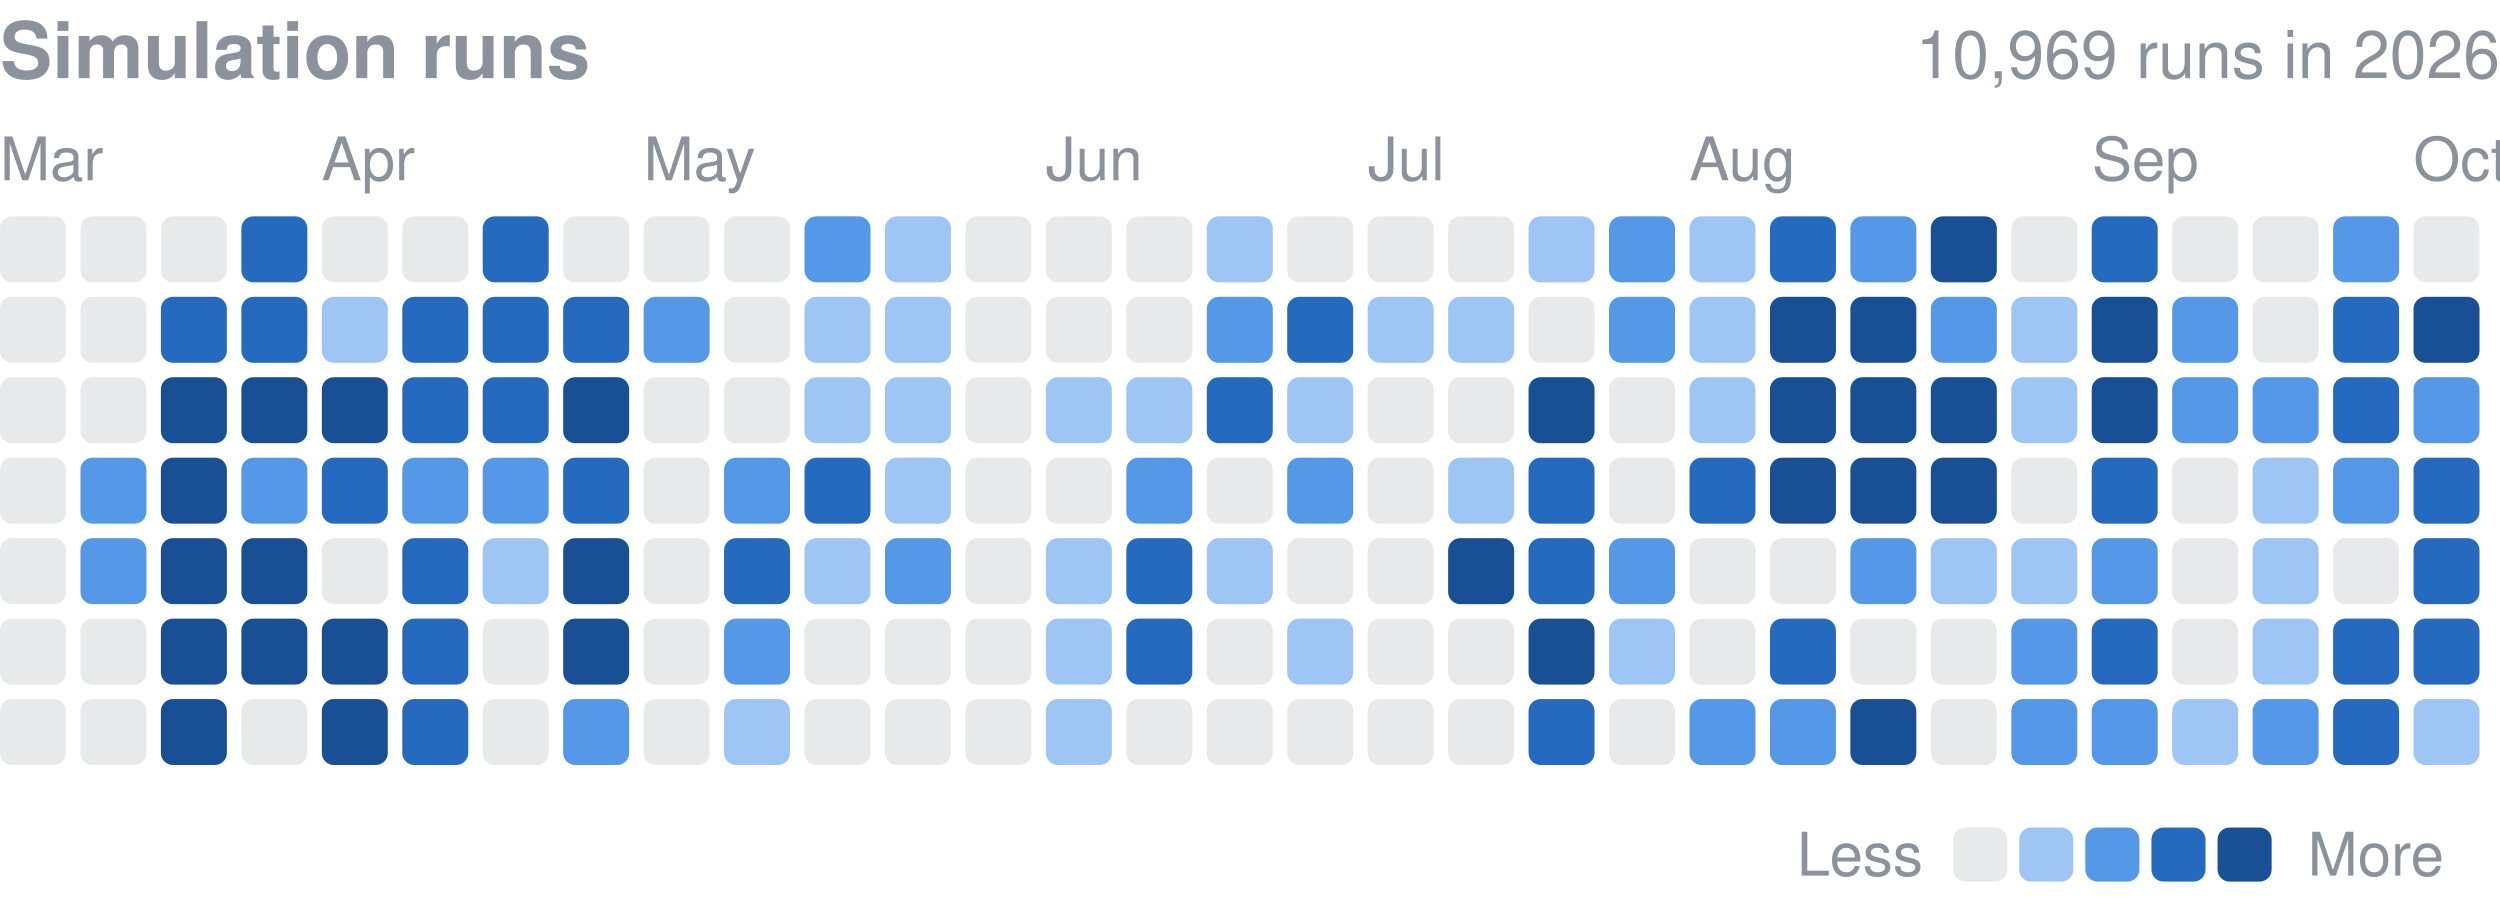
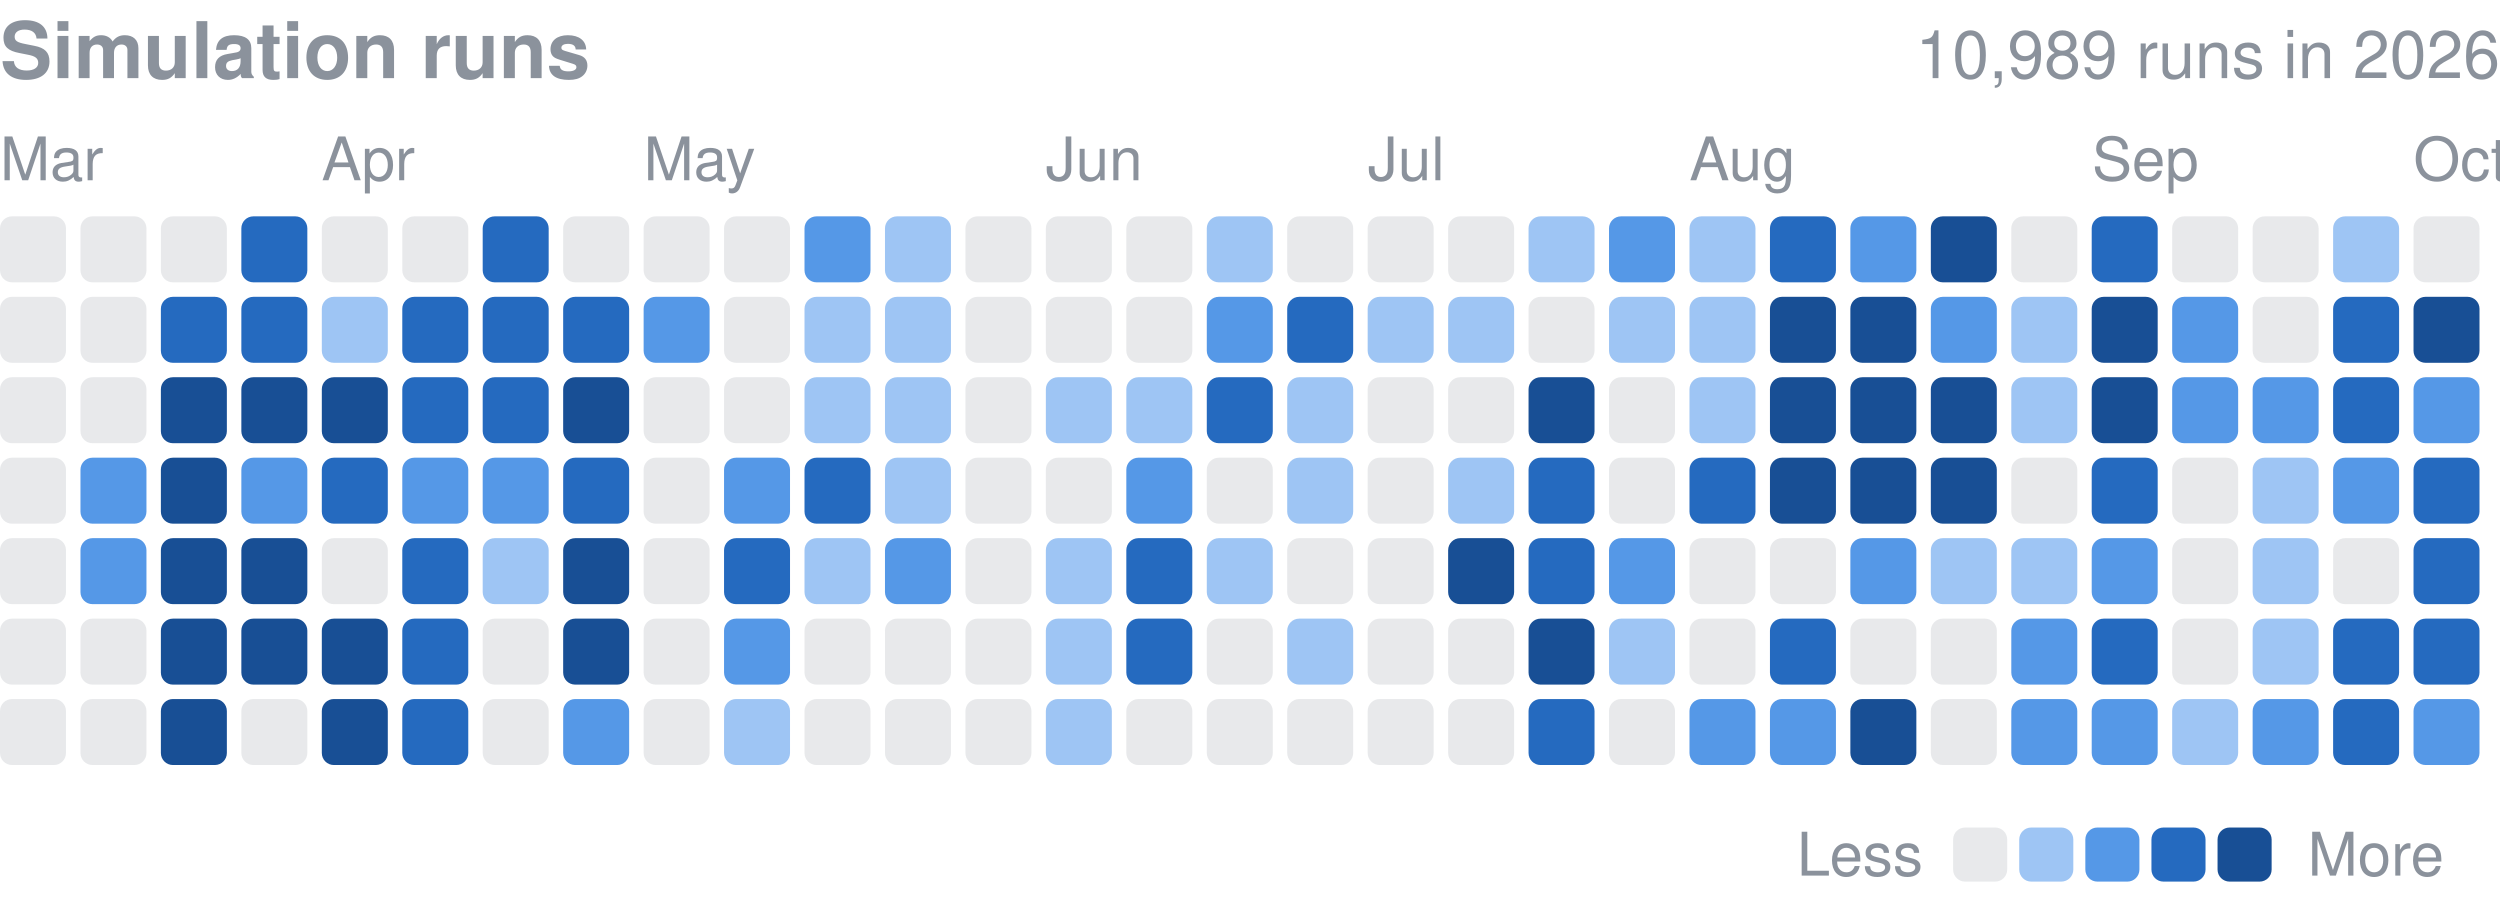
<svg xmlns="http://www.w3.org/2000/svg" width="416" height="152" viewBox="0 0 416 152" role="img" aria-label="Finished simulation runs per day in 2026">
  <style>text{font-family:-apple-system,BlinkMacSystemFont,"Segoe UI",Helvetica,Arial,sans-serif}</style>
  <text x="0" y="13" font-size="13" font-weight="600" fill="#8b929c">Simulation runs</text>
-   <text x="416" y="13" font-size="11" fill="#8b929c" text-anchor="end">10,969 runs in 2026</text>
+   <text x="416" y="13" font-size="11" fill="#8b929c" text-anchor="end">10,989 runs in 2026</text>
  <text x="0.0" y="30" font-size="10" fill="#8b929c">Mar</text>
  <text x="53.5" y="30" font-size="10" fill="#8b929c">Apr</text>
  <text x="107.1" y="30" font-size="10" fill="#8b929c">May</text>
  <text x="174.0" y="30" font-size="10" fill="#8b929c">Jun</text>
  <text x="227.6" y="30" font-size="10" fill="#8b929c">Jul</text>
  <text x="281.1" y="30" font-size="10" fill="#8b929c">Aug</text>
  <text x="348.1" y="30" font-size="10" fill="#8b929c">Sep</text>
  <text x="401.6" y="30" font-size="10" fill="#8b929c">Oct</text>
  <rect x="0.00" y="36.00" width="10.98" height="10.98" rx="2.0" fill="#8b929c" opacity="0.2" />
  <rect x="0.00" y="49.39" width="10.98" height="10.98" rx="2.0" fill="#8b929c" opacity="0.2" />
  <rect x="0.00" y="62.77" width="10.98" height="10.98" rx="2.0" fill="#8b929c" opacity="0.2" />
  <rect x="0.00" y="76.16" width="10.98" height="10.98" rx="2.0" fill="#8b929c" opacity="0.2" />
  <rect x="0.00" y="89.55" width="10.98" height="10.98" rx="2.0" fill="#8b929c" opacity="0.2" />
  <rect x="0.00" y="102.94" width="10.98" height="10.98" rx="2.0" fill="#8b929c" opacity="0.2" />
  <rect x="0.00" y="116.32" width="10.98" height="10.98" rx="2.0" fill="#8b929c" opacity="0.2" />
  <rect x="13.39" y="36.00" width="10.98" height="10.98" rx="2.0" fill="#8b929c" opacity="0.2" />
  <rect x="13.39" y="49.39" width="10.98" height="10.98" rx="2.0" fill="#8b929c" opacity="0.2" />
  <rect x="13.39" y="62.77" width="10.98" height="10.98" rx="2.0" fill="#8b929c" opacity="0.2" />
  <rect x="13.39" y="76.16" width="10.98" height="10.98" rx="2.0" fill="#5598e7" />
  <rect x="13.39" y="89.55" width="10.98" height="10.98" rx="2.0" fill="#5598e7" />
  <rect x="13.39" y="102.94" width="10.98" height="10.98" rx="2.0" fill="#8b929c" opacity="0.2" />
  <rect x="13.39" y="116.32" width="10.98" height="10.98" rx="2.0" fill="#8b929c" opacity="0.2" />
  <rect x="26.77" y="36.00" width="10.98" height="10.98" rx="2.0" fill="#8b929c" opacity="0.2" />
  <rect x="26.77" y="49.39" width="10.98" height="10.98" rx="2.0" fill="#256abf" />
  <rect x="26.77" y="62.77" width="10.98" height="10.98" rx="2.0" fill="#184f95" />
  <rect x="26.77" y="76.16" width="10.98" height="10.98" rx="2.0" fill="#184f95" />
  <rect x="26.77" y="89.55" width="10.98" height="10.98" rx="2.0" fill="#184f95" />
  <rect x="26.77" y="102.94" width="10.98" height="10.98" rx="2.0" fill="#184f95" />
  <rect x="26.77" y="116.32" width="10.98" height="10.98" rx="2.0" fill="#184f95" />
  <rect x="40.16" y="36.00" width="10.98" height="10.98" rx="2.0" fill="#256abf" />
  <rect x="40.16" y="49.39" width="10.98" height="10.98" rx="2.0" fill="#256abf" />
  <rect x="40.16" y="62.77" width="10.98" height="10.98" rx="2.0" fill="#184f95" />
  <rect x="40.16" y="76.16" width="10.98" height="10.98" rx="2.0" fill="#5598e7" />
  <rect x="40.16" y="89.55" width="10.98" height="10.98" rx="2.0" fill="#184f95" />
  <rect x="40.16" y="102.94" width="10.98" height="10.98" rx="2.0" fill="#184f95" />
  <rect x="40.16" y="116.32" width="10.98" height="10.98" rx="2.0" fill="#8b929c" opacity="0.2" />
  <rect x="53.55" y="36.00" width="10.98" height="10.98" rx="2.0" fill="#8b929c" opacity="0.2" />
  <rect x="53.55" y="49.39" width="10.98" height="10.98" rx="2.0" fill="#9ec5f4" />
  <rect x="53.55" y="62.77" width="10.98" height="10.98" rx="2.0" fill="#184f95" />
  <rect x="53.55" y="76.16" width="10.98" height="10.98" rx="2.0" fill="#256abf" />
  <rect x="53.55" y="89.55" width="10.98" height="10.98" rx="2.0" fill="#8b929c" opacity="0.2" />
  <rect x="53.55" y="102.94" width="10.98" height="10.98" rx="2.0" fill="#184f95" />
  <rect x="53.55" y="116.32" width="10.98" height="10.98" rx="2.0" fill="#184f95" />
  <rect x="66.94" y="36.00" width="10.98" height="10.98" rx="2.0" fill="#8b929c" opacity="0.2" />
  <rect x="66.94" y="49.39" width="10.98" height="10.98" rx="2.0" fill="#256abf" />
  <rect x="66.94" y="62.77" width="10.98" height="10.98" rx="2.0" fill="#256abf" />
  <rect x="66.94" y="76.16" width="10.98" height="10.98" rx="2.0" fill="#5598e7" />
  <rect x="66.94" y="89.55" width="10.98" height="10.98" rx="2.0" fill="#256abf" />
  <rect x="66.94" y="102.94" width="10.98" height="10.98" rx="2.0" fill="#256abf" />
  <rect x="66.94" y="116.32" width="10.98" height="10.98" rx="2.0" fill="#256abf" />
  <rect x="80.32" y="36.00" width="10.98" height="10.98" rx="2.0" fill="#256abf" />
  <rect x="80.32" y="49.39" width="10.98" height="10.98" rx="2.0" fill="#256abf" />
  <rect x="80.32" y="62.77" width="10.98" height="10.98" rx="2.0" fill="#256abf" />
  <rect x="80.32" y="76.16" width="10.98" height="10.98" rx="2.0" fill="#5598e7" />
  <rect x="80.32" y="89.55" width="10.98" height="10.98" rx="2.0" fill="#9ec5f4" />
  <rect x="80.32" y="102.94" width="10.98" height="10.98" rx="2.0" fill="#8b929c" opacity="0.2" />
  <rect x="80.32" y="116.32" width="10.98" height="10.98" rx="2.0" fill="#8b929c" opacity="0.2" />
  <rect x="93.71" y="36.00" width="10.98" height="10.98" rx="2.0" fill="#8b929c" opacity="0.2" />
  <rect x="93.71" y="49.39" width="10.98" height="10.98" rx="2.0" fill="#256abf" />
  <rect x="93.71" y="62.77" width="10.98" height="10.98" rx="2.0" fill="#184f95" />
  <rect x="93.71" y="76.16" width="10.98" height="10.98" rx="2.0" fill="#256abf" />
  <rect x="93.71" y="89.55" width="10.98" height="10.98" rx="2.0" fill="#184f95" />
  <rect x="93.71" y="102.94" width="10.98" height="10.98" rx="2.0" fill="#184f95" />
  <rect x="93.71" y="116.32" width="10.98" height="10.98" rx="2.0" fill="#5598e7" />
  <rect x="107.10" y="36.00" width="10.98" height="10.98" rx="2.0" fill="#8b929c" opacity="0.2" />
  <rect x="107.10" y="49.39" width="10.98" height="10.98" rx="2.0" fill="#5598e7" />
  <rect x="107.10" y="62.77" width="10.98" height="10.98" rx="2.0" fill="#8b929c" opacity="0.2" />
  <rect x="107.10" y="76.16" width="10.98" height="10.98" rx="2.0" fill="#8b929c" opacity="0.2" />
  <rect x="107.10" y="89.55" width="10.98" height="10.98" rx="2.0" fill="#8b929c" opacity="0.2" />
  <rect x="107.10" y="102.94" width="10.98" height="10.98" rx="2.0" fill="#8b929c" opacity="0.2" />
  <rect x="107.10" y="116.32" width="10.98" height="10.98" rx="2.0" fill="#8b929c" opacity="0.2" />
  <rect x="120.48" y="36.00" width="10.98" height="10.98" rx="2.0" fill="#8b929c" opacity="0.2" />
  <rect x="120.48" y="49.39" width="10.98" height="10.98" rx="2.0" fill="#8b929c" opacity="0.2" />
  <rect x="120.48" y="62.77" width="10.98" height="10.98" rx="2.0" fill="#8b929c" opacity="0.2" />
  <rect x="120.48" y="76.16" width="10.98" height="10.98" rx="2.0" fill="#5598e7" />
  <rect x="120.48" y="89.55" width="10.98" height="10.98" rx="2.0" fill="#256abf" />
  <rect x="120.48" y="102.94" width="10.98" height="10.98" rx="2.0" fill="#5598e7" />
  <rect x="120.48" y="116.32" width="10.98" height="10.98" rx="2.0" fill="#9ec5f4" />
  <rect x="133.87" y="36.00" width="10.98" height="10.98" rx="2.0" fill="#5598e7" />
  <rect x="133.87" y="49.39" width="10.98" height="10.98" rx="2.0" fill="#9ec5f4" />
  <rect x="133.87" y="62.77" width="10.98" height="10.98" rx="2.0" fill="#9ec5f4" />
  <rect x="133.87" y="76.16" width="10.98" height="10.98" rx="2.0" fill="#256abf" />
  <rect x="133.87" y="89.55" width="10.98" height="10.98" rx="2.0" fill="#9ec5f4" />
  <rect x="133.87" y="102.94" width="10.98" height="10.98" rx="2.0" fill="#8b929c" opacity="0.2" />
  <rect x="133.87" y="116.32" width="10.98" height="10.98" rx="2.0" fill="#8b929c" opacity="0.2" />
  <rect x="147.26" y="36.00" width="10.98" height="10.98" rx="2.0" fill="#9ec5f4" />
  <rect x="147.26" y="49.39" width="10.98" height="10.98" rx="2.0" fill="#9ec5f4" />
  <rect x="147.26" y="62.77" width="10.98" height="10.98" rx="2.0" fill="#9ec5f4" />
  <rect x="147.26" y="76.16" width="10.98" height="10.98" rx="2.0" fill="#9ec5f4" />
  <rect x="147.26" y="89.55" width="10.98" height="10.98" rx="2.0" fill="#5598e7" />
  <rect x="147.26" y="102.94" width="10.98" height="10.98" rx="2.0" fill="#8b929c" opacity="0.2" />
  <rect x="147.26" y="116.32" width="10.98" height="10.98" rx="2.0" fill="#8b929c" opacity="0.2" />
  <rect x="160.65" y="36.00" width="10.98" height="10.98" rx="2.0" fill="#8b929c" opacity="0.2" />
  <rect x="160.65" y="49.39" width="10.98" height="10.98" rx="2.0" fill="#8b929c" opacity="0.2" />
  <rect x="160.65" y="62.77" width="10.98" height="10.98" rx="2.0" fill="#8b929c" opacity="0.2" />
  <rect x="160.65" y="76.16" width="10.98" height="10.98" rx="2.0" fill="#8b929c" opacity="0.2" />
  <rect x="160.65" y="89.55" width="10.98" height="10.98" rx="2.0" fill="#8b929c" opacity="0.2" />
  <rect x="160.65" y="102.94" width="10.98" height="10.98" rx="2.0" fill="#8b929c" opacity="0.2" />
  <rect x="160.65" y="116.32" width="10.98" height="10.98" rx="2.0" fill="#8b929c" opacity="0.2" />
  <rect x="174.03" y="36.00" width="10.98" height="10.98" rx="2.0" fill="#8b929c" opacity="0.2" />
  <rect x="174.03" y="49.39" width="10.98" height="10.98" rx="2.0" fill="#8b929c" opacity="0.2" />
  <rect x="174.03" y="62.77" width="10.98" height="10.98" rx="2.0" fill="#9ec5f4" />
  <rect x="174.03" y="76.16" width="10.98" height="10.98" rx="2.0" fill="#8b929c" opacity="0.2" />
  <rect x="174.03" y="89.55" width="10.98" height="10.98" rx="2.0" fill="#9ec5f4" />
  <rect x="174.03" y="102.94" width="10.98" height="10.98" rx="2.0" fill="#9ec5f4" />
  <rect x="174.03" y="116.32" width="10.98" height="10.98" rx="2.0" fill="#9ec5f4" />
  <rect x="187.42" y="36.00" width="10.98" height="10.98" rx="2.0" fill="#8b929c" opacity="0.2" />
  <rect x="187.42" y="49.39" width="10.98" height="10.98" rx="2.0" fill="#8b929c" opacity="0.2" />
  <rect x="187.42" y="62.77" width="10.98" height="10.98" rx="2.0" fill="#9ec5f4" />
  <rect x="187.42" y="76.16" width="10.98" height="10.98" rx="2.0" fill="#5598e7" />
  <rect x="187.42" y="89.55" width="10.98" height="10.98" rx="2.0" fill="#256abf" />
  <rect x="187.42" y="102.94" width="10.98" height="10.98" rx="2.0" fill="#256abf" />
  <rect x="187.42" y="116.32" width="10.98" height="10.98" rx="2.0" fill="#8b929c" opacity="0.2" />
  <rect x="200.81" y="36.00" width="10.98" height="10.98" rx="2.0" fill="#9ec5f4" />
  <rect x="200.81" y="49.39" width="10.98" height="10.98" rx="2.0" fill="#5598e7" />
  <rect x="200.81" y="62.77" width="10.98" height="10.98" rx="2.0" fill="#256abf" />
  <rect x="200.81" y="76.16" width="10.98" height="10.98" rx="2.0" fill="#8b929c" opacity="0.2" />
  <rect x="200.81" y="89.55" width="10.98" height="10.98" rx="2.0" fill="#9ec5f4" />
  <rect x="200.81" y="102.94" width="10.98" height="10.98" rx="2.0" fill="#8b929c" opacity="0.2" />
  <rect x="200.81" y="116.32" width="10.98" height="10.98" rx="2.0" fill="#8b929c" opacity="0.2" />
  <rect x="214.19" y="36.00" width="10.98" height="10.98" rx="2.0" fill="#8b929c" opacity="0.2" />
  <rect x="214.19" y="49.39" width="10.98" height="10.98" rx="2.0" fill="#256abf" />
  <rect x="214.19" y="62.77" width="10.98" height="10.98" rx="2.0" fill="#9ec5f4" />
-   <rect x="214.19" y="76.16" width="10.98" height="10.98" rx="2.0" fill="#5598e7" />
+   <rect x="214.19" y="76.16" width="10.98" height="10.98" rx="2.0" fill="#9ec5f4" />
  <rect x="214.19" y="89.55" width="10.98" height="10.98" rx="2.0" fill="#8b929c" opacity="0.2" />
  <rect x="214.19" y="102.94" width="10.98" height="10.98" rx="2.0" fill="#9ec5f4" />
  <rect x="214.19" y="116.32" width="10.98" height="10.98" rx="2.0" fill="#8b929c" opacity="0.2" />
  <rect x="227.58" y="36.00" width="10.98" height="10.98" rx="2.0" fill="#8b929c" opacity="0.2" />
  <rect x="227.58" y="49.39" width="10.98" height="10.98" rx="2.0" fill="#9ec5f4" />
  <rect x="227.58" y="62.77" width="10.98" height="10.98" rx="2.0" fill="#8b929c" opacity="0.2" />
  <rect x="227.58" y="76.16" width="10.98" height="10.98" rx="2.0" fill="#8b929c" opacity="0.2" />
  <rect x="227.58" y="89.55" width="10.98" height="10.98" rx="2.0" fill="#8b929c" opacity="0.2" />
  <rect x="227.58" y="102.94" width="10.98" height="10.98" rx="2.0" fill="#8b929c" opacity="0.2" />
  <rect x="227.58" y="116.32" width="10.98" height="10.98" rx="2.0" fill="#8b929c" opacity="0.2" />
  <rect x="240.97" y="36.00" width="10.98" height="10.98" rx="2.0" fill="#8b929c" opacity="0.2" />
  <rect x="240.97" y="49.39" width="10.98" height="10.98" rx="2.0" fill="#9ec5f4" />
  <rect x="240.97" y="62.77" width="10.98" height="10.98" rx="2.0" fill="#8b929c" opacity="0.2" />
  <rect x="240.97" y="76.16" width="10.98" height="10.98" rx="2.0" fill="#9ec5f4" />
  <rect x="240.97" y="89.55" width="10.98" height="10.98" rx="2.0" fill="#184f95" />
  <rect x="240.97" y="102.94" width="10.98" height="10.98" rx="2.0" fill="#8b929c" opacity="0.2" />
  <rect x="240.97" y="116.32" width="10.98" height="10.98" rx="2.0" fill="#8b929c" opacity="0.2" />
  <rect x="254.35" y="36.00" width="10.98" height="10.98" rx="2.0" fill="#9ec5f4" />
  <rect x="254.35" y="49.39" width="10.98" height="10.98" rx="2.0" fill="#8b929c" opacity="0.2" />
  <rect x="254.35" y="62.77" width="10.98" height="10.98" rx="2.0" fill="#184f95" />
  <rect x="254.35" y="76.16" width="10.98" height="10.98" rx="2.0" fill="#256abf" />
  <rect x="254.35" y="89.55" width="10.98" height="10.98" rx="2.0" fill="#256abf" />
  <rect x="254.35" y="102.94" width="10.98" height="10.98" rx="2.0" fill="#184f95" />
  <rect x="254.35" y="116.32" width="10.98" height="10.98" rx="2.0" fill="#256abf" />
  <rect x="267.74" y="36.00" width="10.98" height="10.98" rx="2.0" fill="#5598e7" />
-   <rect x="267.74" y="49.39" width="10.98" height="10.98" rx="2.0" fill="#5598e7" />
+   <rect x="267.74" y="49.39" width="10.98" height="10.98" rx="2.0" fill="#9ec5f4" />
  <rect x="267.74" y="62.77" width="10.98" height="10.98" rx="2.0" fill="#8b929c" opacity="0.2" />
  <rect x="267.74" y="76.16" width="10.98" height="10.98" rx="2.0" fill="#8b929c" opacity="0.2" />
  <rect x="267.74" y="89.55" width="10.98" height="10.98" rx="2.0" fill="#5598e7" />
  <rect x="267.74" y="102.94" width="10.98" height="10.98" rx="2.0" fill="#9ec5f4" />
  <rect x="267.74" y="116.32" width="10.98" height="10.98" rx="2.0" fill="#8b929c" opacity="0.2" />
  <rect x="281.13" y="36.00" width="10.98" height="10.98" rx="2.0" fill="#9ec5f4" />
  <rect x="281.13" y="49.39" width="10.98" height="10.98" rx="2.0" fill="#9ec5f4" />
  <rect x="281.13" y="62.77" width="10.98" height="10.98" rx="2.0" fill="#9ec5f4" />
  <rect x="281.13" y="76.16" width="10.98" height="10.98" rx="2.0" fill="#256abf" />
  <rect x="281.13" y="89.55" width="10.98" height="10.98" rx="2.0" fill="#8b929c" opacity="0.2" />
  <rect x="281.13" y="102.94" width="10.98" height="10.98" rx="2.0" fill="#8b929c" opacity="0.2" />
  <rect x="281.13" y="116.32" width="10.98" height="10.98" rx="2.0" fill="#5598e7" />
  <rect x="294.52" y="36.00" width="10.98" height="10.98" rx="2.0" fill="#256abf" />
  <rect x="294.52" y="49.39" width="10.98" height="10.98" rx="2.0" fill="#184f95" />
  <rect x="294.52" y="62.77" width="10.98" height="10.98" rx="2.0" fill="#184f95" />
  <rect x="294.52" y="76.16" width="10.98" height="10.98" rx="2.0" fill="#184f95" />
  <rect x="294.52" y="89.55" width="10.98" height="10.98" rx="2.0" fill="#8b929c" opacity="0.2" />
  <rect x="294.52" y="102.94" width="10.98" height="10.98" rx="2.0" fill="#256abf" />
  <rect x="294.52" y="116.32" width="10.98" height="10.98" rx="2.0" fill="#5598e7" />
  <rect x="307.90" y="36.00" width="10.98" height="10.98" rx="2.0" fill="#5598e7" />
  <rect x="307.90" y="49.39" width="10.98" height="10.98" rx="2.0" fill="#184f95" />
  <rect x="307.90" y="62.77" width="10.98" height="10.98" rx="2.0" fill="#184f95" />
  <rect x="307.90" y="76.16" width="10.98" height="10.98" rx="2.0" fill="#184f95" />
  <rect x="307.90" y="89.55" width="10.98" height="10.98" rx="2.0" fill="#5598e7" />
  <rect x="307.90" y="102.94" width="10.98" height="10.98" rx="2.0" fill="#8b929c" opacity="0.2" />
  <rect x="307.90" y="116.32" width="10.98" height="10.98" rx="2.0" fill="#184f95" />
  <rect x="321.29" y="36.00" width="10.98" height="10.98" rx="2.0" fill="#184f95" />
  <rect x="321.29" y="49.39" width="10.98" height="10.98" rx="2.0" fill="#5598e7" />
  <rect x="321.29" y="62.77" width="10.98" height="10.98" rx="2.0" fill="#184f95" />
  <rect x="321.29" y="76.16" width="10.98" height="10.98" rx="2.0" fill="#184f95" />
  <rect x="321.29" y="89.55" width="10.98" height="10.98" rx="2.0" fill="#9ec5f4" />
  <rect x="321.29" y="102.94" width="10.98" height="10.98" rx="2.0" fill="#8b929c" opacity="0.2" />
  <rect x="321.29" y="116.32" width="10.98" height="10.98" rx="2.0" fill="#8b929c" opacity="0.2" />
  <rect x="334.68" y="36.00" width="10.98" height="10.98" rx="2.0" fill="#8b929c" opacity="0.2" />
  <rect x="334.68" y="49.39" width="10.98" height="10.98" rx="2.0" fill="#9ec5f4" />
  <rect x="334.68" y="62.77" width="10.98" height="10.98" rx="2.0" fill="#9ec5f4" />
  <rect x="334.68" y="76.16" width="10.98" height="10.98" rx="2.0" fill="#8b929c" opacity="0.2" />
  <rect x="334.68" y="89.55" width="10.98" height="10.98" rx="2.0" fill="#9ec5f4" />
  <rect x="334.68" y="102.94" width="10.98" height="10.98" rx="2.0" fill="#5598e7" />
  <rect x="334.68" y="116.32" width="10.98" height="10.98" rx="2.0" fill="#5598e7" />
  <rect x="348.06" y="36.00" width="10.98" height="10.98" rx="2.0" fill="#256abf" />
  <rect x="348.06" y="49.39" width="10.98" height="10.98" rx="2.0" fill="#184f95" />
  <rect x="348.06" y="62.77" width="10.98" height="10.98" rx="2.0" fill="#184f95" />
  <rect x="348.06" y="76.16" width="10.98" height="10.98" rx="2.0" fill="#256abf" />
  <rect x="348.06" y="89.55" width="10.98" height="10.98" rx="2.0" fill="#5598e7" />
  <rect x="348.06" y="102.94" width="10.98" height="10.98" rx="2.0" fill="#256abf" />
  <rect x="348.06" y="116.32" width="10.98" height="10.98" rx="2.0" fill="#5598e7" />
  <rect x="361.45" y="36.00" width="10.98" height="10.98" rx="2.0" fill="#8b929c" opacity="0.2" />
  <rect x="361.45" y="49.39" width="10.98" height="10.98" rx="2.0" fill="#5598e7" />
  <rect x="361.45" y="62.77" width="10.98" height="10.98" rx="2.0" fill="#5598e7" />
  <rect x="361.45" y="76.16" width="10.98" height="10.98" rx="2.0" fill="#8b929c" opacity="0.2" />
  <rect x="361.45" y="89.55" width="10.98" height="10.98" rx="2.0" fill="#8b929c" opacity="0.2" />
  <rect x="361.45" y="102.94" width="10.98" height="10.98" rx="2.0" fill="#8b929c" opacity="0.2" />
  <rect x="361.45" y="116.32" width="10.98" height="10.98" rx="2.0" fill="#9ec5f4" />
  <rect x="374.84" y="36.00" width="10.98" height="10.98" rx="2.0" fill="#8b929c" opacity="0.2" />
  <rect x="374.84" y="49.39" width="10.98" height="10.98" rx="2.0" fill="#8b929c" opacity="0.2" />
  <rect x="374.84" y="62.77" width="10.98" height="10.98" rx="2.0" fill="#5598e7" />
  <rect x="374.84" y="76.16" width="10.98" height="10.98" rx="2.0" fill="#9ec5f4" />
  <rect x="374.84" y="89.55" width="10.98" height="10.98" rx="2.0" fill="#9ec5f4" />
  <rect x="374.84" y="102.94" width="10.98" height="10.98" rx="2.0" fill="#9ec5f4" />
  <rect x="374.84" y="116.32" width="10.98" height="10.98" rx="2.0" fill="#5598e7" />
-   <rect x="388.23" y="36.00" width="10.98" height="10.98" rx="2.0" fill="#5598e7" />
+   <rect x="388.23" y="36.00" width="10.98" height="10.98" rx="2.0" fill="#9ec5f4" />
  <rect x="388.23" y="49.39" width="10.98" height="10.98" rx="2.0" fill="#256abf" />
  <rect x="388.23" y="62.77" width="10.98" height="10.98" rx="2.0" fill="#256abf" />
  <rect x="388.23" y="76.16" width="10.98" height="10.98" rx="2.0" fill="#5598e7" />
  <rect x="388.23" y="89.55" width="10.98" height="10.98" rx="2.0" fill="#8b929c" opacity="0.2" />
  <rect x="388.23" y="102.94" width="10.98" height="10.98" rx="2.0" fill="#256abf" />
  <rect x="388.23" y="116.32" width="10.98" height="10.98" rx="2.0" fill="#256abf" />
  <rect x="401.61" y="36.00" width="10.98" height="10.98" rx="2.0" fill="#8b929c" opacity="0.2" />
  <rect x="401.61" y="49.39" width="10.98" height="10.98" rx="2.0" fill="#184f95" />
  <rect x="401.61" y="62.77" width="10.98" height="10.98" rx="2.0" fill="#5598e7" />
  <rect x="401.61" y="76.16" width="10.98" height="10.98" rx="2.0" fill="#256abf" />
  <rect x="401.61" y="89.55" width="10.98" height="10.98" rx="2.0" fill="#256abf" />
  <rect x="401.61" y="102.94" width="10.98" height="10.98" rx="2.0" fill="#256abf" />
-   <rect x="401.61" y="116.32" width="10.98" height="10.98" rx="2.0" fill="#9ec5f4" />
+   <rect x="401.61" y="116.32" width="10.98" height="10.98" rx="2.0" fill="#5598e7" />
  <text x="299" y="145.7" font-size="10" fill="#8b929c">Less</text>
  <rect x="325" y="137.7" width="9" height="9" rx="2.0" fill="#8b929c" opacity="0.2" />
  <rect x="336.0" y="137.7" width="9" height="9" rx="2.0" fill="#9ec5f4" />
  <rect x="347.0" y="137.7" width="9" height="9" rx="2.0" fill="#5598e7" />
  <rect x="358.0" y="137.7" width="9" height="9" rx="2.0" fill="#256abf" />
  <rect x="369.0" y="137.7" width="9" height="9" rx="2.0" fill="#184f95" />
  <text x="384.0" y="145.7" font-size="10" fill="#8b929c">More</text>
</svg>
